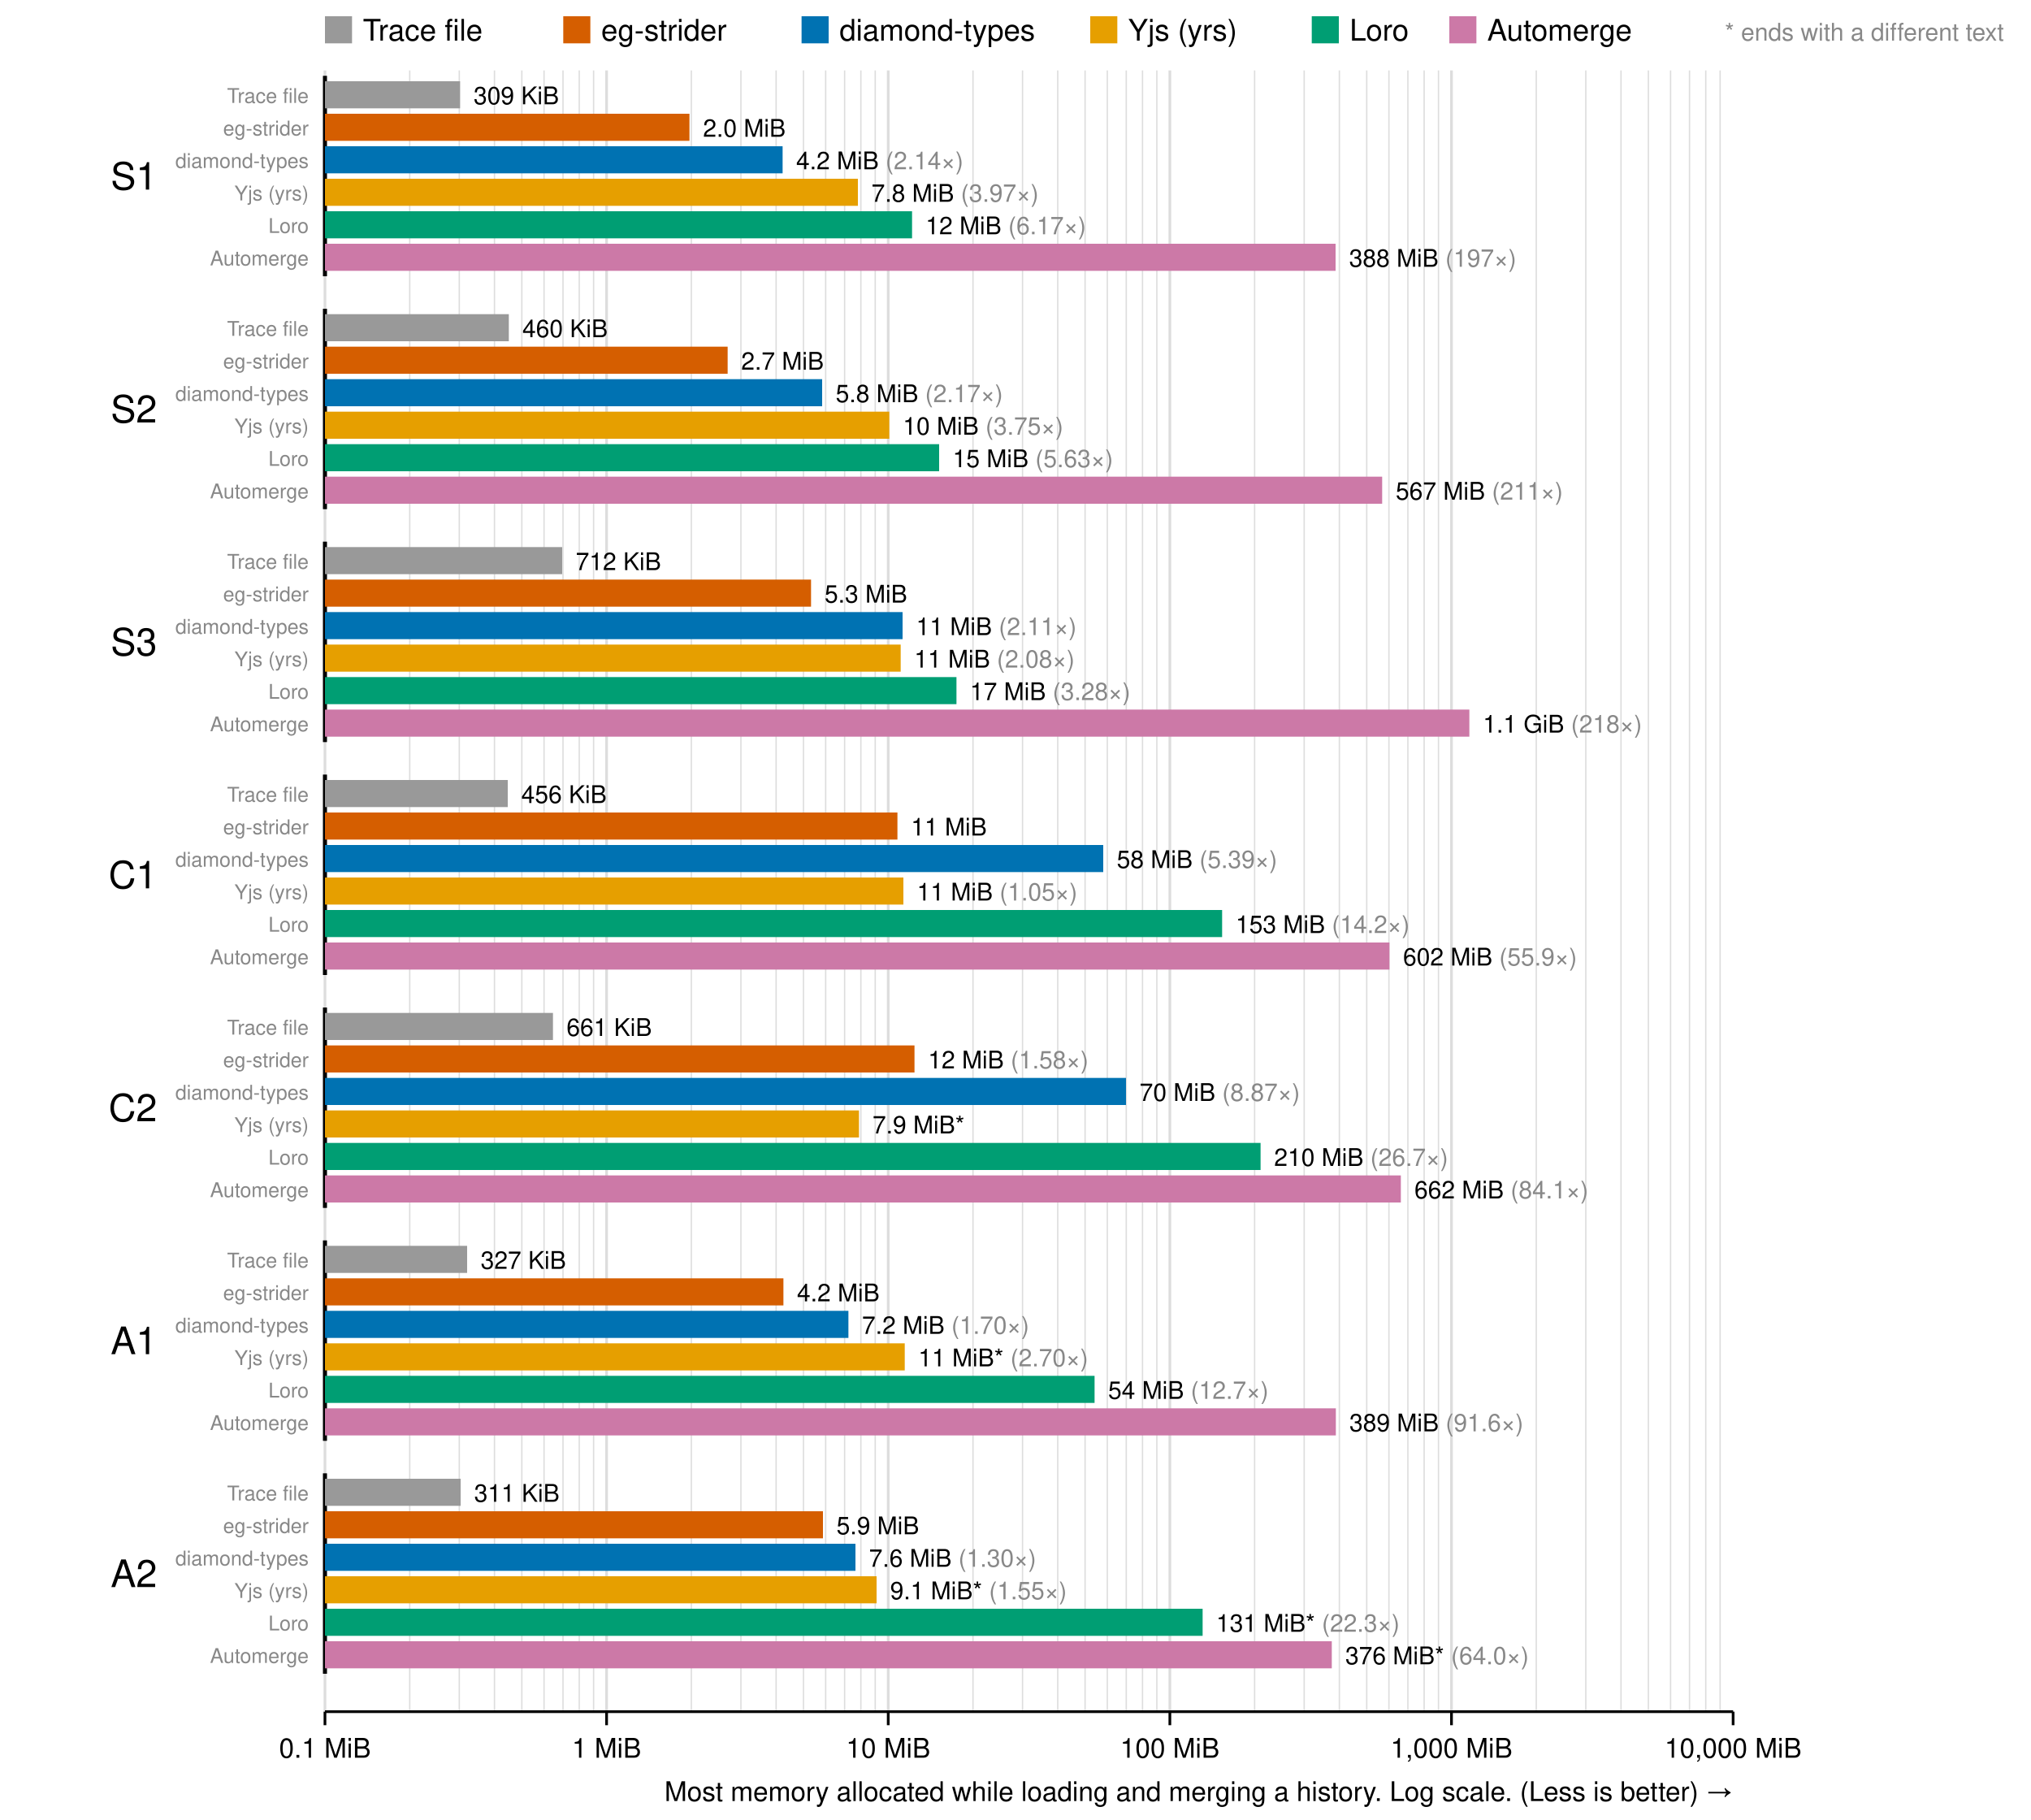
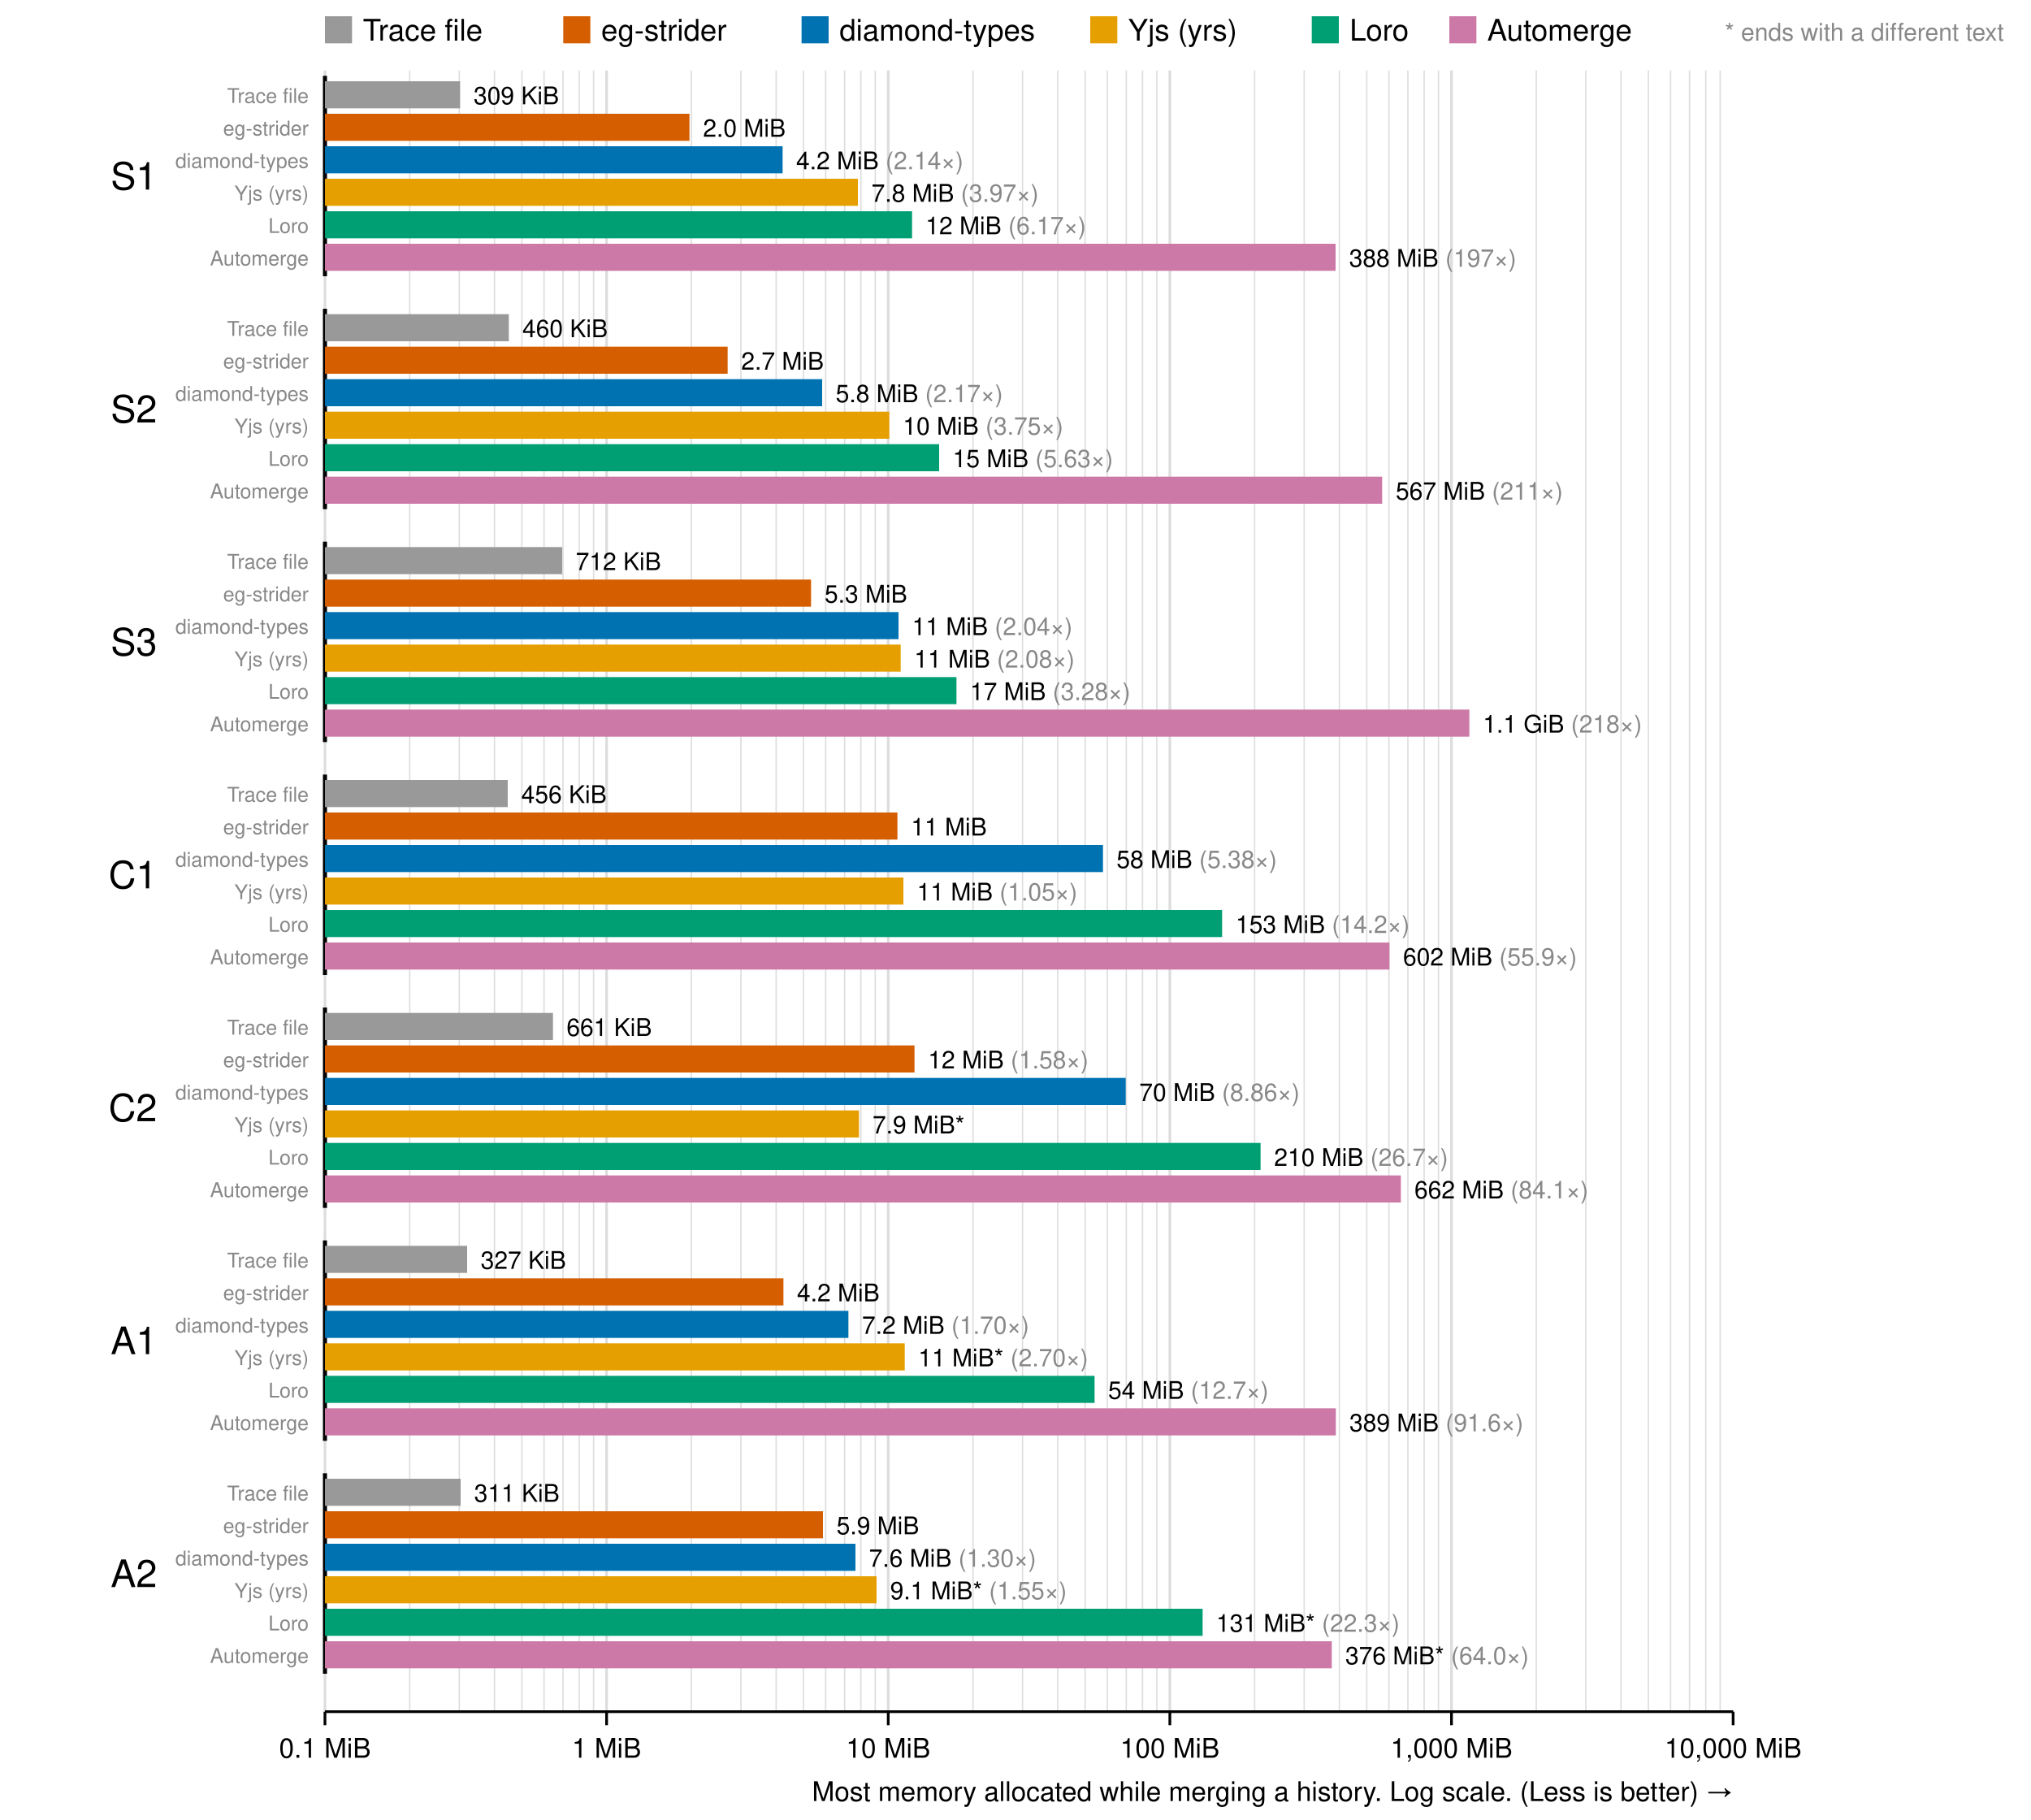
<svg xmlns="http://www.w3.org/2000/svg" viewBox="0 0 750 672" font-family="Helvetica, Arial, sans-serif">
  <rect width="750" height="672" fill="white" />
  <rect x="120" y="6" width="10" height="10" fill="#999999" />
  <text x="134" y="15" font-size="11">Trace file</text>
  <rect x="208.0" y="6" width="10" height="10" fill="#d55e00" />
  <text x="222.0" y="15" font-size="11">eg-strider</text>
  <rect x="296.0" y="6" width="10" height="10" fill="#0072b2" />
  <text x="310.0" y="15" font-size="11">diamond-types</text>
  <rect x="402.6" y="6" width="10" height="10" fill="#e69f00" />
  <text x="416.6" y="15" font-size="11">Yjs (yrs)</text>
  <rect x="484.4" y="6" width="10" height="10" fill="#009e73" />
  <text x="498.4" y="15" font-size="11">Loro</text>
  <rect x="535.2" y="6" width="10" height="10" fill="#cc79a7" />
  <text x="549.2" y="15" font-size="11">Automerge</text>
  <text x="740" y="15" font-size="9" fill="#888" text-anchor="end">* ends with a different text</text>
  <line x1="120.0" y1="26" x2="120.0" y2="632" stroke="#ddd" stroke-width="1" />
  <line x1="151.3" y1="26" x2="151.3" y2="632" stroke="#ddd" stroke-width="0.5" />
  <line x1="169.6" y1="26" x2="169.6" y2="632" stroke="#ddd" stroke-width="0.5" />
  <line x1="182.6" y1="26" x2="182.6" y2="632" stroke="#ddd" stroke-width="0.5" />
  <line x1="192.7" y1="26" x2="192.7" y2="632" stroke="#ddd" stroke-width="0.5" />
  <line x1="200.9" y1="26" x2="200.9" y2="632" stroke="#ddd" stroke-width="0.5" />
  <line x1="207.9" y1="26" x2="207.9" y2="632" stroke="#ddd" stroke-width="0.5" />
  <line x1="213.9" y1="26" x2="213.9" y2="632" stroke="#ddd" stroke-width="0.5" />
  <line x1="219.2" y1="26" x2="219.2" y2="632" stroke="#ddd" stroke-width="0.5" />
  <line x1="224.0" y1="26" x2="224.0" y2="632" stroke="#ddd" stroke-width="1" />
  <line x1="255.3" y1="26" x2="255.3" y2="632" stroke="#ddd" stroke-width="0.5" />
  <line x1="273.6" y1="26" x2="273.6" y2="632" stroke="#ddd" stroke-width="0.5" />
  <line x1="286.6" y1="26" x2="286.6" y2="632" stroke="#ddd" stroke-width="0.5" />
  <line x1="296.7" y1="26" x2="296.7" y2="632" stroke="#ddd" stroke-width="0.5" />
  <line x1="304.9" y1="26" x2="304.9" y2="632" stroke="#ddd" stroke-width="0.5" />
  <line x1="311.9" y1="26" x2="311.9" y2="632" stroke="#ddd" stroke-width="0.5" />
  <line x1="317.9" y1="26" x2="317.9" y2="632" stroke="#ddd" stroke-width="0.5" />
  <line x1="323.2" y1="26" x2="323.2" y2="632" stroke="#ddd" stroke-width="0.5" />
  <line x1="328.0" y1="26" x2="328.0" y2="632" stroke="#ddd" stroke-width="1" />
  <line x1="359.3" y1="26" x2="359.3" y2="632" stroke="#ddd" stroke-width="0.5" />
  <line x1="377.6" y1="26" x2="377.6" y2="632" stroke="#ddd" stroke-width="0.5" />
  <line x1="390.6" y1="26" x2="390.6" y2="632" stroke="#ddd" stroke-width="0.5" />
  <line x1="400.7" y1="26" x2="400.7" y2="632" stroke="#ddd" stroke-width="0.5" />
  <line x1="408.9" y1="26" x2="408.9" y2="632" stroke="#ddd" stroke-width="0.5" />
  <line x1="415.9" y1="26" x2="415.9" y2="632" stroke="#ddd" stroke-width="0.5" />
  <line x1="421.9" y1="26" x2="421.9" y2="632" stroke="#ddd" stroke-width="0.5" />
  <line x1="427.2" y1="26" x2="427.2" y2="632" stroke="#ddd" stroke-width="0.5" />
  <line x1="432.0" y1="26" x2="432.0" y2="632" stroke="#ddd" stroke-width="1" />
  <line x1="463.3" y1="26" x2="463.3" y2="632" stroke="#ddd" stroke-width="0.5" />
  <line x1="481.6" y1="26" x2="481.6" y2="632" stroke="#ddd" stroke-width="0.5" />
  <line x1="494.6" y1="26" x2="494.6" y2="632" stroke="#ddd" stroke-width="0.5" />
  <line x1="504.7" y1="26" x2="504.7" y2="632" stroke="#ddd" stroke-width="0.5" />
  <line x1="512.9" y1="26" x2="512.9" y2="632" stroke="#ddd" stroke-width="0.5" />
  <line x1="519.9" y1="26" x2="519.9" y2="632" stroke="#ddd" stroke-width="0.5" />
  <line x1="525.9" y1="26" x2="525.9" y2="632" stroke="#ddd" stroke-width="0.5" />
  <line x1="531.2" y1="26" x2="531.2" y2="632" stroke="#ddd" stroke-width="0.5" />
  <line x1="536.0" y1="26" x2="536.0" y2="632" stroke="#ddd" stroke-width="1" />
  <line x1="567.3" y1="26" x2="567.3" y2="632" stroke="#ddd" stroke-width="0.5" />
  <line x1="585.6" y1="26" x2="585.6" y2="632" stroke="#ddd" stroke-width="0.5" />
  <line x1="598.6" y1="26" x2="598.6" y2="632" stroke="#ddd" stroke-width="0.5" />
  <line x1="608.7" y1="26" x2="608.7" y2="632" stroke="#ddd" stroke-width="0.5" />
  <line x1="616.9" y1="26" x2="616.9" y2="632" stroke="#ddd" stroke-width="0.5" />
  <line x1="623.9" y1="26" x2="623.9" y2="632" stroke="#ddd" stroke-width="0.5" />
  <line x1="629.9" y1="26" x2="629.9" y2="632" stroke="#ddd" stroke-width="0.5" />
  <line x1="635.2" y1="26" x2="635.2" y2="632" stroke="#ddd" stroke-width="0.5" />
  <line x1="120.0" y1="632" x2="120.0" y2="637" stroke="black" />
  <text x="120.0" y="649" font-size="10" text-anchor="middle">0.1 MiB</text>
  <line x1="224.0" y1="632" x2="224.0" y2="637" stroke="black" />
  <text x="224.0" y="649" font-size="10" text-anchor="middle">1 MiB</text>
  <line x1="328.0" y1="632" x2="328.0" y2="637" stroke="black" />
  <text x="328.0" y="649" font-size="10" text-anchor="middle">10 MiB</text>
  <line x1="432.0" y1="632" x2="432.0" y2="637" stroke="black" />
  <text x="432.0" y="649" font-size="10" text-anchor="middle">100 MiB</text>
  <line x1="536.0" y1="632" x2="536.0" y2="637" stroke="black" />
  <text x="536.0" y="649" font-size="10" text-anchor="middle">1,000 MiB</text>
  <line x1="640.0" y1="632" x2="640.0" y2="637" stroke="black" />
  <text x="640.0" y="649" font-size="10" text-anchor="middle">10,000 MiB</text>
  <line x1="120" y1="632" x2="640" y2="632" stroke="black" />
-   <text x="640" y="665" font-size="10" text-anchor="end">Most memory allocated while loading and merging a history. Log scale. (Less is better) →</text>
+   <text x="640" y="665" font-size="10" text-anchor="end">Most memory allocated while merging a history. Log scale. (Less is better) →</text>
  <text x="58" y="70.0" font-size="14" text-anchor="end">S1</text>
  <line x1="120" y1="28" x2="120" y2="102" stroke="black" stroke-width="1.5" />
  <text x="114" y="38" font-size="7.5" fill="#888" text-anchor="end">Trace file</text>
  <rect x="120" y="30" width="49.9" height="10" fill="#999999" />
  <text x="174.9" y="38.5" font-size="9">309 KiB</text>
  <text x="114" y="50" font-size="7.5" fill="#888" text-anchor="end">eg-strider</text>
  <rect x="120" y="42" width="134.6" height="10" fill="#d55e00" />
  <text x="259.6" y="50.5" font-size="9">2.0 MiB</text>
  <text x="114" y="62" font-size="7.5" fill="#888" text-anchor="end">diamond-types</text>
  <rect x="120" y="54" width="169.0" height="10" fill="#0072b2" />
  <text x="294.0" y="62.5" font-size="9">4.2 MiB <tspan fill="#888">(2.14×)</tspan>
  </text>
  <text x="114" y="74" font-size="7.5" fill="#888" text-anchor="end">Yjs (yrs)</text>
  <rect x="120" y="66" width="196.8" height="10" fill="#e69f00" />
  <text x="321.8" y="74.5" font-size="9">7.8 MiB <tspan fill="#888">(3.97×)</tspan>
  </text>
  <text x="114" y="86" font-size="7.5" fill="#888" text-anchor="end">Loro</text>
  <rect x="120" y="78" width="216.8" height="10" fill="#009e73" />
  <text x="341.8" y="86.5" font-size="9">12 MiB <tspan fill="#888">(6.17×)</tspan>
  </text>
  <text x="114" y="98" font-size="7.5" fill="#888" text-anchor="end">Automerge</text>
  <rect x="120" y="90" width="373.2" height="10" fill="#cc79a7" />
  <text x="498.2" y="98.5" font-size="9">388 MiB <tspan fill="#888">(197×)</tspan>
  </text>
  <text x="58" y="156.0" font-size="14" text-anchor="end">S2</text>
  <line x1="120" y1="114" x2="120" y2="188" stroke="black" stroke-width="1.5" />
  <text x="114" y="124" font-size="7.5" fill="#888" text-anchor="end">Trace file</text>
  <rect x="120" y="116" width="67.9" height="10" fill="#999999" />
  <text x="192.9" y="124.5" font-size="9">460 KiB</text>
  <text x="114" y="136" font-size="7.5" fill="#888" text-anchor="end">eg-strider</text>
  <rect x="120" y="128" width="148.7" height="10" fill="#d55e00" />
  <text x="273.7" y="136.5" font-size="9">2.7 MiB</text>
  <text x="114" y="148" font-size="7.5" fill="#888" text-anchor="end">diamond-types</text>
  <rect x="120" y="140" width="183.6" height="10" fill="#0072b2" />
  <text x="308.6" y="148.5" font-size="9">5.8 MiB <tspan fill="#888">(2.17×)</tspan>
  </text>
  <text x="114" y="160" font-size="7.5" fill="#888" text-anchor="end">Yjs (yrs)</text>
  <rect x="120" y="152" width="208.4" height="10" fill="#e69f00" />
  <text x="333.4" y="160.5" font-size="9">10 MiB <tspan fill="#888">(3.75×)</tspan>
  </text>
  <text x="114" y="172" font-size="7.5" fill="#888" text-anchor="end">Loro</text>
  <rect x="120" y="164" width="226.8" height="10" fill="#009e73" />
  <text x="351.8" y="172.5" font-size="9">15 MiB <tspan fill="#888">(5.63×)</tspan>
  </text>
  <text x="114" y="184" font-size="7.5" fill="#888" text-anchor="end">Automerge</text>
  <rect x="120" y="176" width="390.4" height="10" fill="#cc79a7" />
  <text x="515.4" y="184.5" font-size="9">567 MiB <tspan fill="#888">(211×)</tspan>
  </text>
  <text x="58" y="242.0" font-size="14" text-anchor="end">S3</text>
  <line x1="120" y1="200" x2="120" y2="274" stroke="black" stroke-width="1.5" />
  <text x="114" y="210" font-size="7.5" fill="#888" text-anchor="end">Trace file</text>
  <rect x="120" y="202" width="87.6" height="10" fill="#999999" />
  <text x="212.6" y="210.5" font-size="9">712 KiB</text>
  <text x="114" y="222" font-size="7.5" fill="#888" text-anchor="end">eg-strider</text>
  <rect x="120" y="214" width="179.5" height="10" fill="#d55e00" />
  <text x="304.5" y="222.5" font-size="9">5.3 MiB</text>
  <text x="114" y="234" font-size="7.5" fill="#888" text-anchor="end">diamond-types</text>
-   <rect x="120" y="226" width="213.3" height="10" fill="#0072b2" />
-   <text x="338.3" y="234.5" font-size="9">11 MiB <tspan fill="#888">(2.11×)</tspan>
+   <rect x="120" y="226" width="211.8" height="10" fill="#0072b2" />
+   <text x="336.8" y="234.5" font-size="9">11 MiB <tspan fill="#888">(2.04×)</tspan>
  </text>
  <text x="114" y="246" font-size="7.5" fill="#888" text-anchor="end">Yjs (yrs)</text>
  <rect x="120" y="238" width="212.6" height="10" fill="#e69f00" />
  <text x="337.6" y="246.5" font-size="9">11 MiB <tspan fill="#888">(2.08×)</tspan>
  </text>
  <text x="114" y="258" font-size="7.5" fill="#888" text-anchor="end">Loro</text>
  <rect x="120" y="250" width="233.2" height="10" fill="#009e73" />
  <text x="358.2" y="258.5" font-size="9">17 MiB <tspan fill="#888">(3.28×)</tspan>
  </text>
  <text x="114" y="270" font-size="7.5" fill="#888" text-anchor="end">Automerge</text>
  <rect x="120" y="262" width="422.6" height="10" fill="#cc79a7" />
  <text x="547.6" y="270.5" font-size="9">1.1 GiB <tspan fill="#888">(218×)</tspan>
  </text>
  <text x="58" y="328.0" font-size="14" text-anchor="end">C1</text>
  <line x1="120" y1="286" x2="120" y2="360" stroke="black" stroke-width="1.5" />
  <text x="114" y="296" font-size="7.5" fill="#888" text-anchor="end">Trace file</text>
  <rect x="120" y="288" width="67.5" height="10" fill="#999999" />
  <text x="192.5" y="296.5" font-size="9">456 KiB</text>
  <text x="114" y="308" font-size="7.5" fill="#888" text-anchor="end">eg-strider</text>
  <rect x="120" y="300" width="211.4" height="10" fill="#d55e00" />
  <text x="336.4" y="308.5" font-size="9">11 MiB</text>
  <text x="114" y="320" font-size="7.5" fill="#888" text-anchor="end">diamond-types</text>
-   <rect x="120" y="312" width="287.4" height="10" fill="#0072b2" />
-   <text x="412.4" y="320.5" font-size="9">58 MiB <tspan fill="#888">(5.39×)</tspan>
+   <rect x="120" y="312" width="287.3" height="10" fill="#0072b2" />
+   <text x="412.3" y="320.5" font-size="9">58 MiB <tspan fill="#888">(5.38×)</tspan>
  </text>
  <text x="114" y="332" font-size="7.5" fill="#888" text-anchor="end">Yjs (yrs)</text>
  <rect x="120" y="324" width="213.6" height="10" fill="#e69f00" />
  <text x="338.6" y="332.5" font-size="9">11 MiB <tspan fill="#888">(1.05×)</tspan>
  </text>
  <text x="114" y="344" font-size="7.5" fill="#888" text-anchor="end">Loro</text>
  <rect x="120" y="336" width="331.3" height="10" fill="#009e73" />
  <text x="456.3" y="344.5" font-size="9">153 MiB <tspan fill="#888">(14.2×)</tspan>
  </text>
  <text x="114" y="356" font-size="7.5" fill="#888" text-anchor="end">Automerge</text>
  <rect x="120" y="348" width="393.1" height="10" fill="#cc79a7" />
  <text x="518.1" y="356.5" font-size="9">602 MiB <tspan fill="#888">(55.9×)</tspan>
  </text>
  <text x="58" y="414.0" font-size="14" text-anchor="end">C2</text>
  <line x1="120" y1="372" x2="120" y2="446" stroke="black" stroke-width="1.5" />
  <text x="114" y="382" font-size="7.5" fill="#888" text-anchor="end">Trace file</text>
  <rect x="120" y="374" width="84.2" height="10" fill="#999999" />
  <text x="209.2" y="382.5" font-size="9">661 KiB</text>
  <text x="114" y="394" font-size="7.5" fill="#888" text-anchor="end">eg-strider</text>
  <rect x="120" y="386" width="217.7" height="10" fill="#d55e00" />
  <text x="342.7" y="394.5" font-size="9">12 MiB <tspan fill="#888">(1.58×)</tspan>
  </text>
  <text x="114" y="406" font-size="7.5" fill="#888" text-anchor="end">diamond-types</text>
-   <rect x="120" y="398" width="295.8" height="10" fill="#0072b2" />
-   <text x="420.8" y="406.5" font-size="9">70 MiB <tspan fill="#888">(8.87×)</tspan>
+   <rect x="120" y="398" width="295.7" height="10" fill="#0072b2" />
+   <text x="420.7" y="406.5" font-size="9">70 MiB <tspan fill="#888">(8.86×)</tspan>
  </text>
  <text x="114" y="418" font-size="7.5" fill="#888" text-anchor="end">Yjs (yrs)</text>
  <rect x="120" y="410" width="197.2" height="10" fill="#e69f00" />
  <text x="322.2" y="418.5" font-size="9">7.9 MiB*</text>
  <text x="114" y="430" font-size="7.5" fill="#888" text-anchor="end">Loro</text>
  <rect x="120" y="422" width="345.5" height="10" fill="#009e73" />
  <text x="470.5" y="430.5" font-size="9">210 MiB <tspan fill="#888">(26.7×)</tspan>
  </text>
  <text x="114" y="442" font-size="7.5" fill="#888" text-anchor="end">Automerge</text>
  <rect x="120" y="434" width="397.3" height="10" fill="#cc79a7" />
  <text x="522.3" y="442.5" font-size="9">662 MiB <tspan fill="#888">(84.1×)</tspan>
  </text>
  <text x="58" y="500.0" font-size="14" text-anchor="end">A1</text>
  <line x1="120" y1="458" x2="120" y2="532" stroke="black" stroke-width="1.5" />
  <text x="114" y="468" font-size="7.5" fill="#888" text-anchor="end">Trace file</text>
  <rect x="120" y="460" width="52.5" height="10" fill="#999999" />
  <text x="177.5" y="468.5" font-size="9">327 KiB</text>
  <text x="114" y="480" font-size="7.5" fill="#888" text-anchor="end">eg-strider</text>
  <rect x="120" y="472" width="169.3" height="10" fill="#d55e00" />
  <text x="294.3" y="480.5" font-size="9">4.2 MiB</text>
  <text x="114" y="492" font-size="7.5" fill="#888" text-anchor="end">diamond-types</text>
  <rect x="120" y="484" width="193.3" height="10" fill="#0072b2" />
  <text x="318.3" y="492.5" font-size="9">7.2 MiB <tspan fill="#888">(1.70×)</tspan>
  </text>
  <text x="114" y="504" font-size="7.5" fill="#888" text-anchor="end">Yjs (yrs)</text>
  <rect x="120" y="496" width="214.1" height="10" fill="#e69f00" />
  <text x="339.1" y="504.5" font-size="9">11 MiB* <tspan fill="#888">(2.70×)</tspan>
  </text>
  <text x="114" y="516" font-size="7.5" fill="#888" text-anchor="end">Loro</text>
  <rect x="120" y="508" width="284.2" height="10" fill="#009e73" />
  <text x="409.2" y="516.5" font-size="9">54 MiB <tspan fill="#888">(12.7×)</tspan>
  </text>
  <text x="114" y="528" font-size="7.5" fill="#888" text-anchor="end">Automerge</text>
  <rect x="120" y="520" width="373.3" height="10" fill="#cc79a7" />
  <text x="498.3" y="528.5" font-size="9">389 MiB <tspan fill="#888">(91.6×)</tspan>
  </text>
  <text x="58" y="586.0" font-size="14" text-anchor="end">A2</text>
  <line x1="120" y1="544" x2="120" y2="618" stroke="black" stroke-width="1.5" />
  <text x="114" y="554" font-size="7.5" fill="#888" text-anchor="end">Trace file</text>
  <rect x="120" y="546" width="50.1" height="10" fill="#999999" />
  <text x="175.1" y="554.5" font-size="9">311 KiB</text>
  <text x="114" y="566" font-size="7.5" fill="#888" text-anchor="end">eg-strider</text>
  <rect x="120" y="558" width="183.9" height="10" fill="#d55e00" />
  <text x="308.9" y="566.5" font-size="9">5.9 MiB</text>
  <text x="114" y="578" font-size="7.5" fill="#888" text-anchor="end">diamond-types</text>
  <rect x="120" y="570" width="195.9" height="10" fill="#0072b2" />
  <text x="320.9" y="578.5" font-size="9">7.6 MiB <tspan fill="#888">(1.30×)</tspan>
  </text>
  <text x="114" y="590" font-size="7.5" fill="#888" text-anchor="end">Yjs (yrs)</text>
  <rect x="120" y="582" width="203.7" height="10" fill="#e69f00" />
  <text x="328.7" y="590.5" font-size="9">9.1 MiB* <tspan fill="#888">(1.55×)</tspan>
  </text>
  <text x="114" y="602" font-size="7.5" fill="#888" text-anchor="end">Loro</text>
  <rect x="120" y="594" width="324.1" height="10" fill="#009e73" />
  <text x="449.1" y="602.5" font-size="9">131 MiB* <tspan fill="#888">(22.3×)</tspan>
  </text>
  <text x="114" y="614" font-size="7.5" fill="#888" text-anchor="end">Automerge</text>
  <rect x="120" y="606" width="371.8" height="10" fill="#cc79a7" />
  <text x="496.8" y="614.5" font-size="9">376 MiB* <tspan fill="#888">(64.0×)</tspan>
  </text>
</svg>
